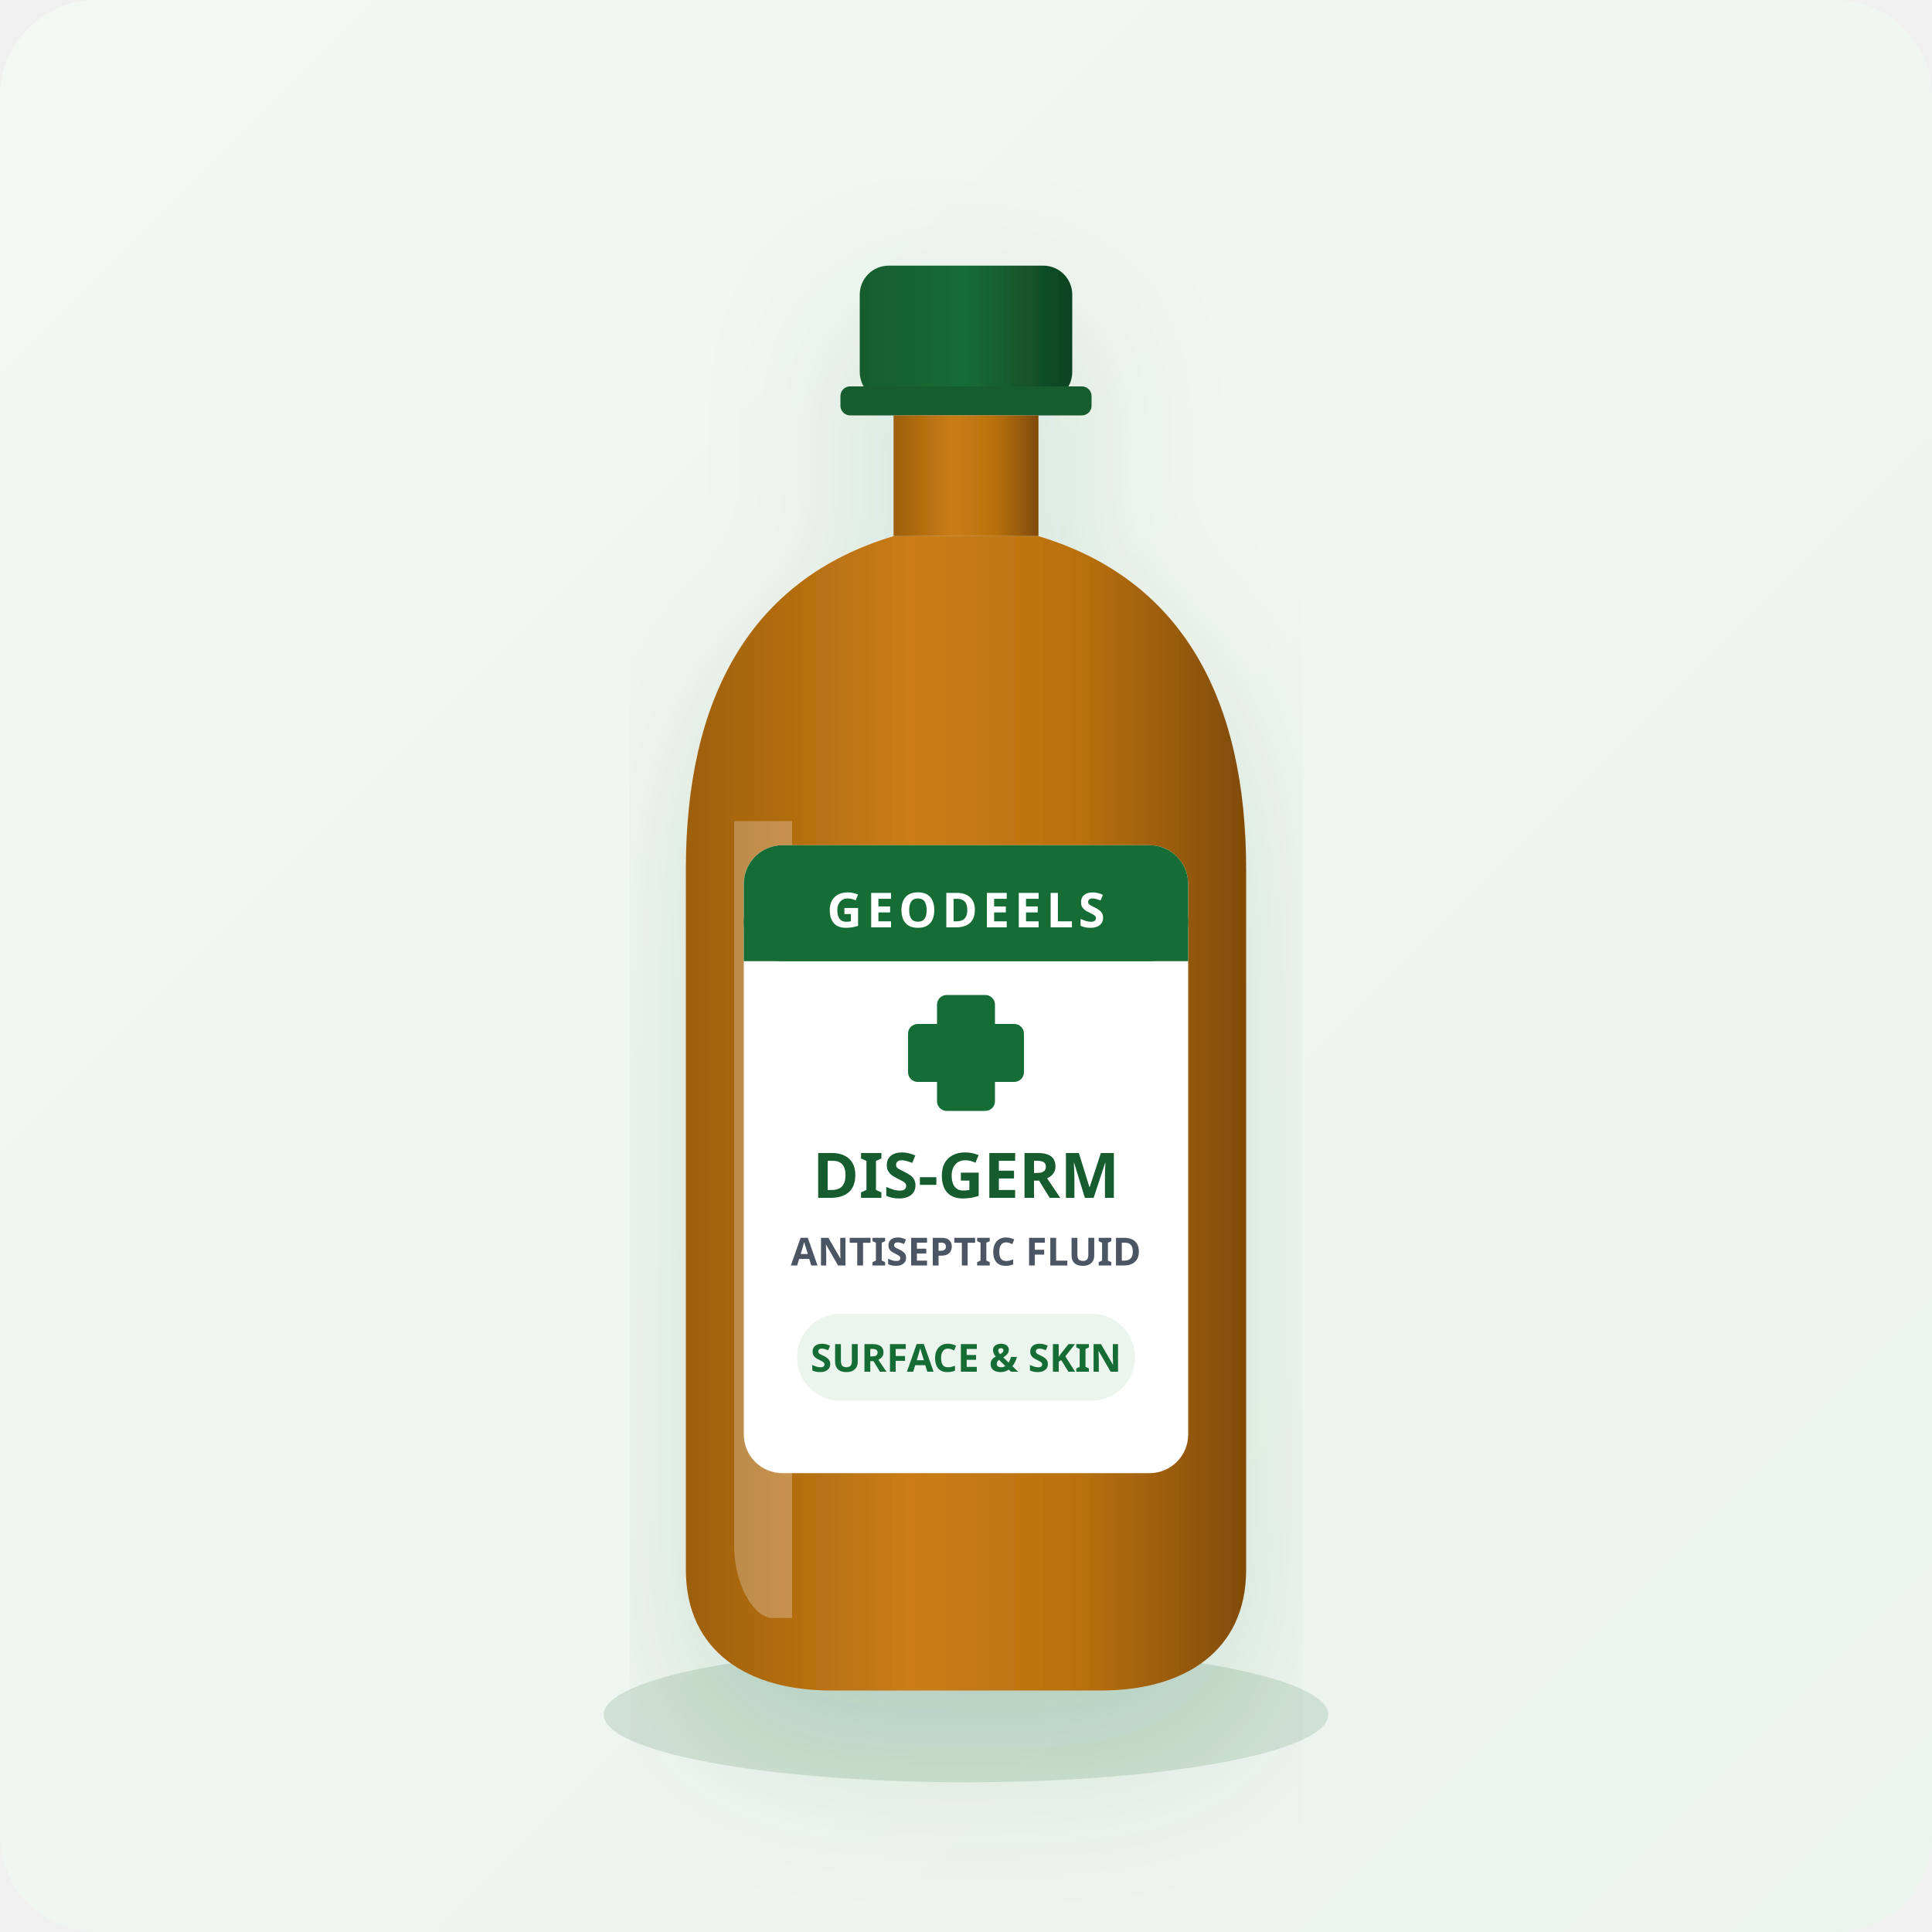
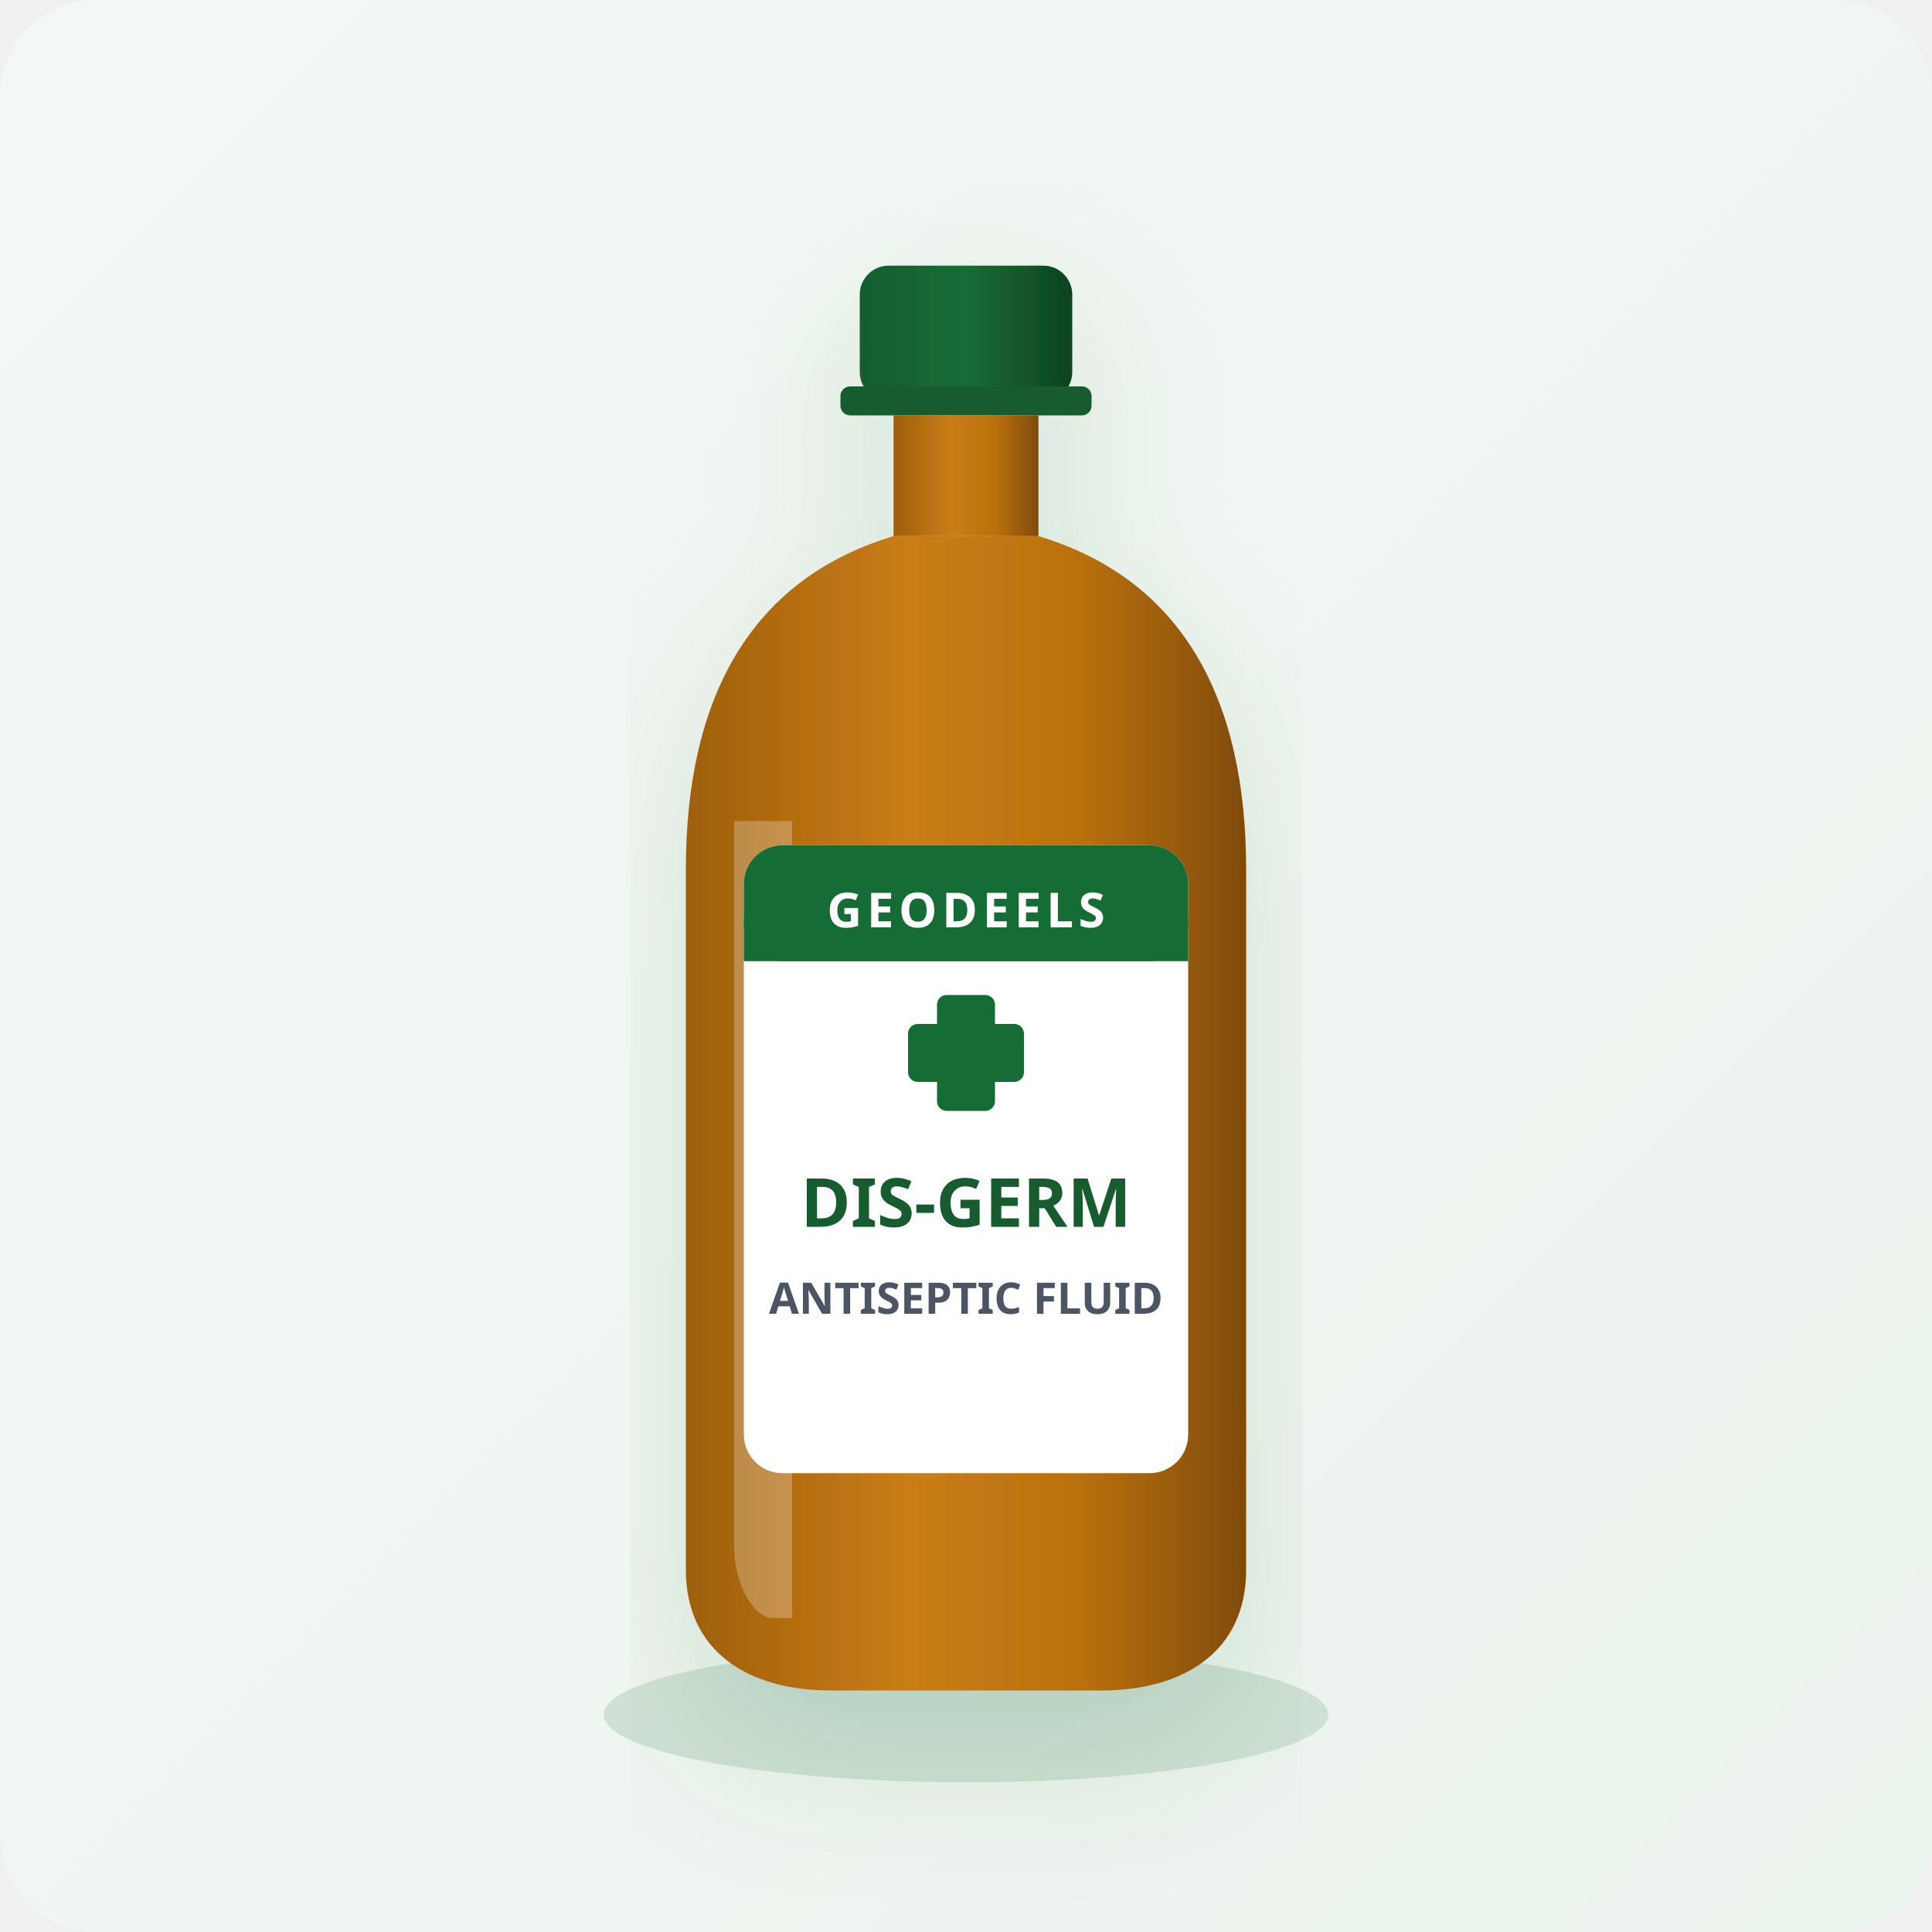
<svg xmlns="http://www.w3.org/2000/svg" viewBox="0 0 400 400" width="100%" height="100%">
  <defs>
    <linearGradient id="dgBg" x1="0%" y1="0%" x2="100%" y2="100%">
      <stop offset="0%" stop-color="#F4F8F5" />
      <stop offset="100%" stop-color="#EBF3ED" />
    </linearGradient>
    <linearGradient id="dgLiquid" x1="0%" y1="0%" x2="100%" y2="0%">
      <stop offset="0%" stop-color="#9E5F0E" />
      <stop offset="40%" stop-color="#CA7D14" />
      <stop offset="70%" stop-color="#BA7110" />
      <stop offset="100%" stop-color="#804B06" />
    </linearGradient>
    <linearGradient id="dgCap" x1="0%" y1="0%" x2="100%" y2="0%">
      <stop offset="0%" stop-color="#145C2E" />
      <stop offset="50%" stop-color="#196C36" />
      <stop offset="100%" stop-color="#0E4220" />
    </linearGradient>
    <filter id="shadow" x="-10%" y="-10%" width="120%" height="130%">
      <feDropShadow dx="0" dy="12" stdDeviation="16" flood-color="#196C36" flood-opacity="0.14" />
    </filter>
  </defs>
  <rect width="400" height="400" rx="20" fill="url(#dgBg)" />
  <ellipse cx="200" cy="355" rx="75" ry="14" fill="#145C2E" opacity="0.14" />
  <g filter="url(#shadow)">
    <rect x="178" y="55" width="44" height="28" rx="6" fill="url(#dgCap)" />
    <rect x="174" y="80" width="52" height="6" rx="2" fill="#145C2E" />
    <rect x="185" y="86" width="30" height="25" fill="url(#dgLiquid)" />
    <path d="M185 111 C155 120 142 145 142 180 L142 325 C142 342 155 350 172 350 L228 350 C245 350 258 342 258 325 L258 180 C258 145 245 120 215 111 Z" fill="url(#dgLiquid)" />
    <path d="M152 170 L152 320 C152 328 156 335 160 335 L164 335 L164 170 Z" fill="#FFFFFF" opacity="0.25" />
    <rect x="154" y="175" width="92" height="130" rx="8" fill="#FFFFFF" />
    <rect x="154" y="175" width="92" height="24" rx="8" fill="#196C36" />
    <rect x="154" y="190" width="92" height="9" fill="#196C36" />
    <text x="200" y="192" font-family="'Plus Jakarta Sans', sans-serif" font-weight="800" font-size="10" fill="#FFFFFF" text-anchor="middle" letter-spacing="1">GEODEELS</text>
    <rect x="194" y="206" width="12" height="24" rx="2" fill="#196C36" />
    <rect x="188" y="212" width="24" height="12" rx="2" fill="#196C36" />
-     <text x="200" y="248" font-family="'Plus Jakarta Sans', sans-serif" font-weight="800" font-size="13" fill="#145C2E" text-anchor="middle">DIS-GERM</text>
-     <text x="200" y="262" font-family="'Plus Jakarta Sans', sans-serif" font-weight="700" font-size="8" fill="#4B5563" text-anchor="middle">ANTISEPTIC FLUID</text>
-     <rect x="165" y="272" width="70" height="18" rx="9" fill="#EBF5EE" />
-     <text x="200" y="284" font-family="'Plus Jakarta Sans', sans-serif" font-weight="700" font-size="8" fill="#196C36" text-anchor="middle">SURFACE &amp; SKIN</text>
+     <text x="200" y="254" font-family="'Plus Jakarta Sans', sans-serif" font-weight="800" font-size="14" fill="#145C2E" text-anchor="middle">DIS-GERM</text>
+     <text x="200" y="272" font-family="'Plus Jakarta Sans', sans-serif" font-weight="700" font-size="9" fill="#4B5563" text-anchor="middle">ANTISEPTIC FLUID</text>
  </g>
</svg>
